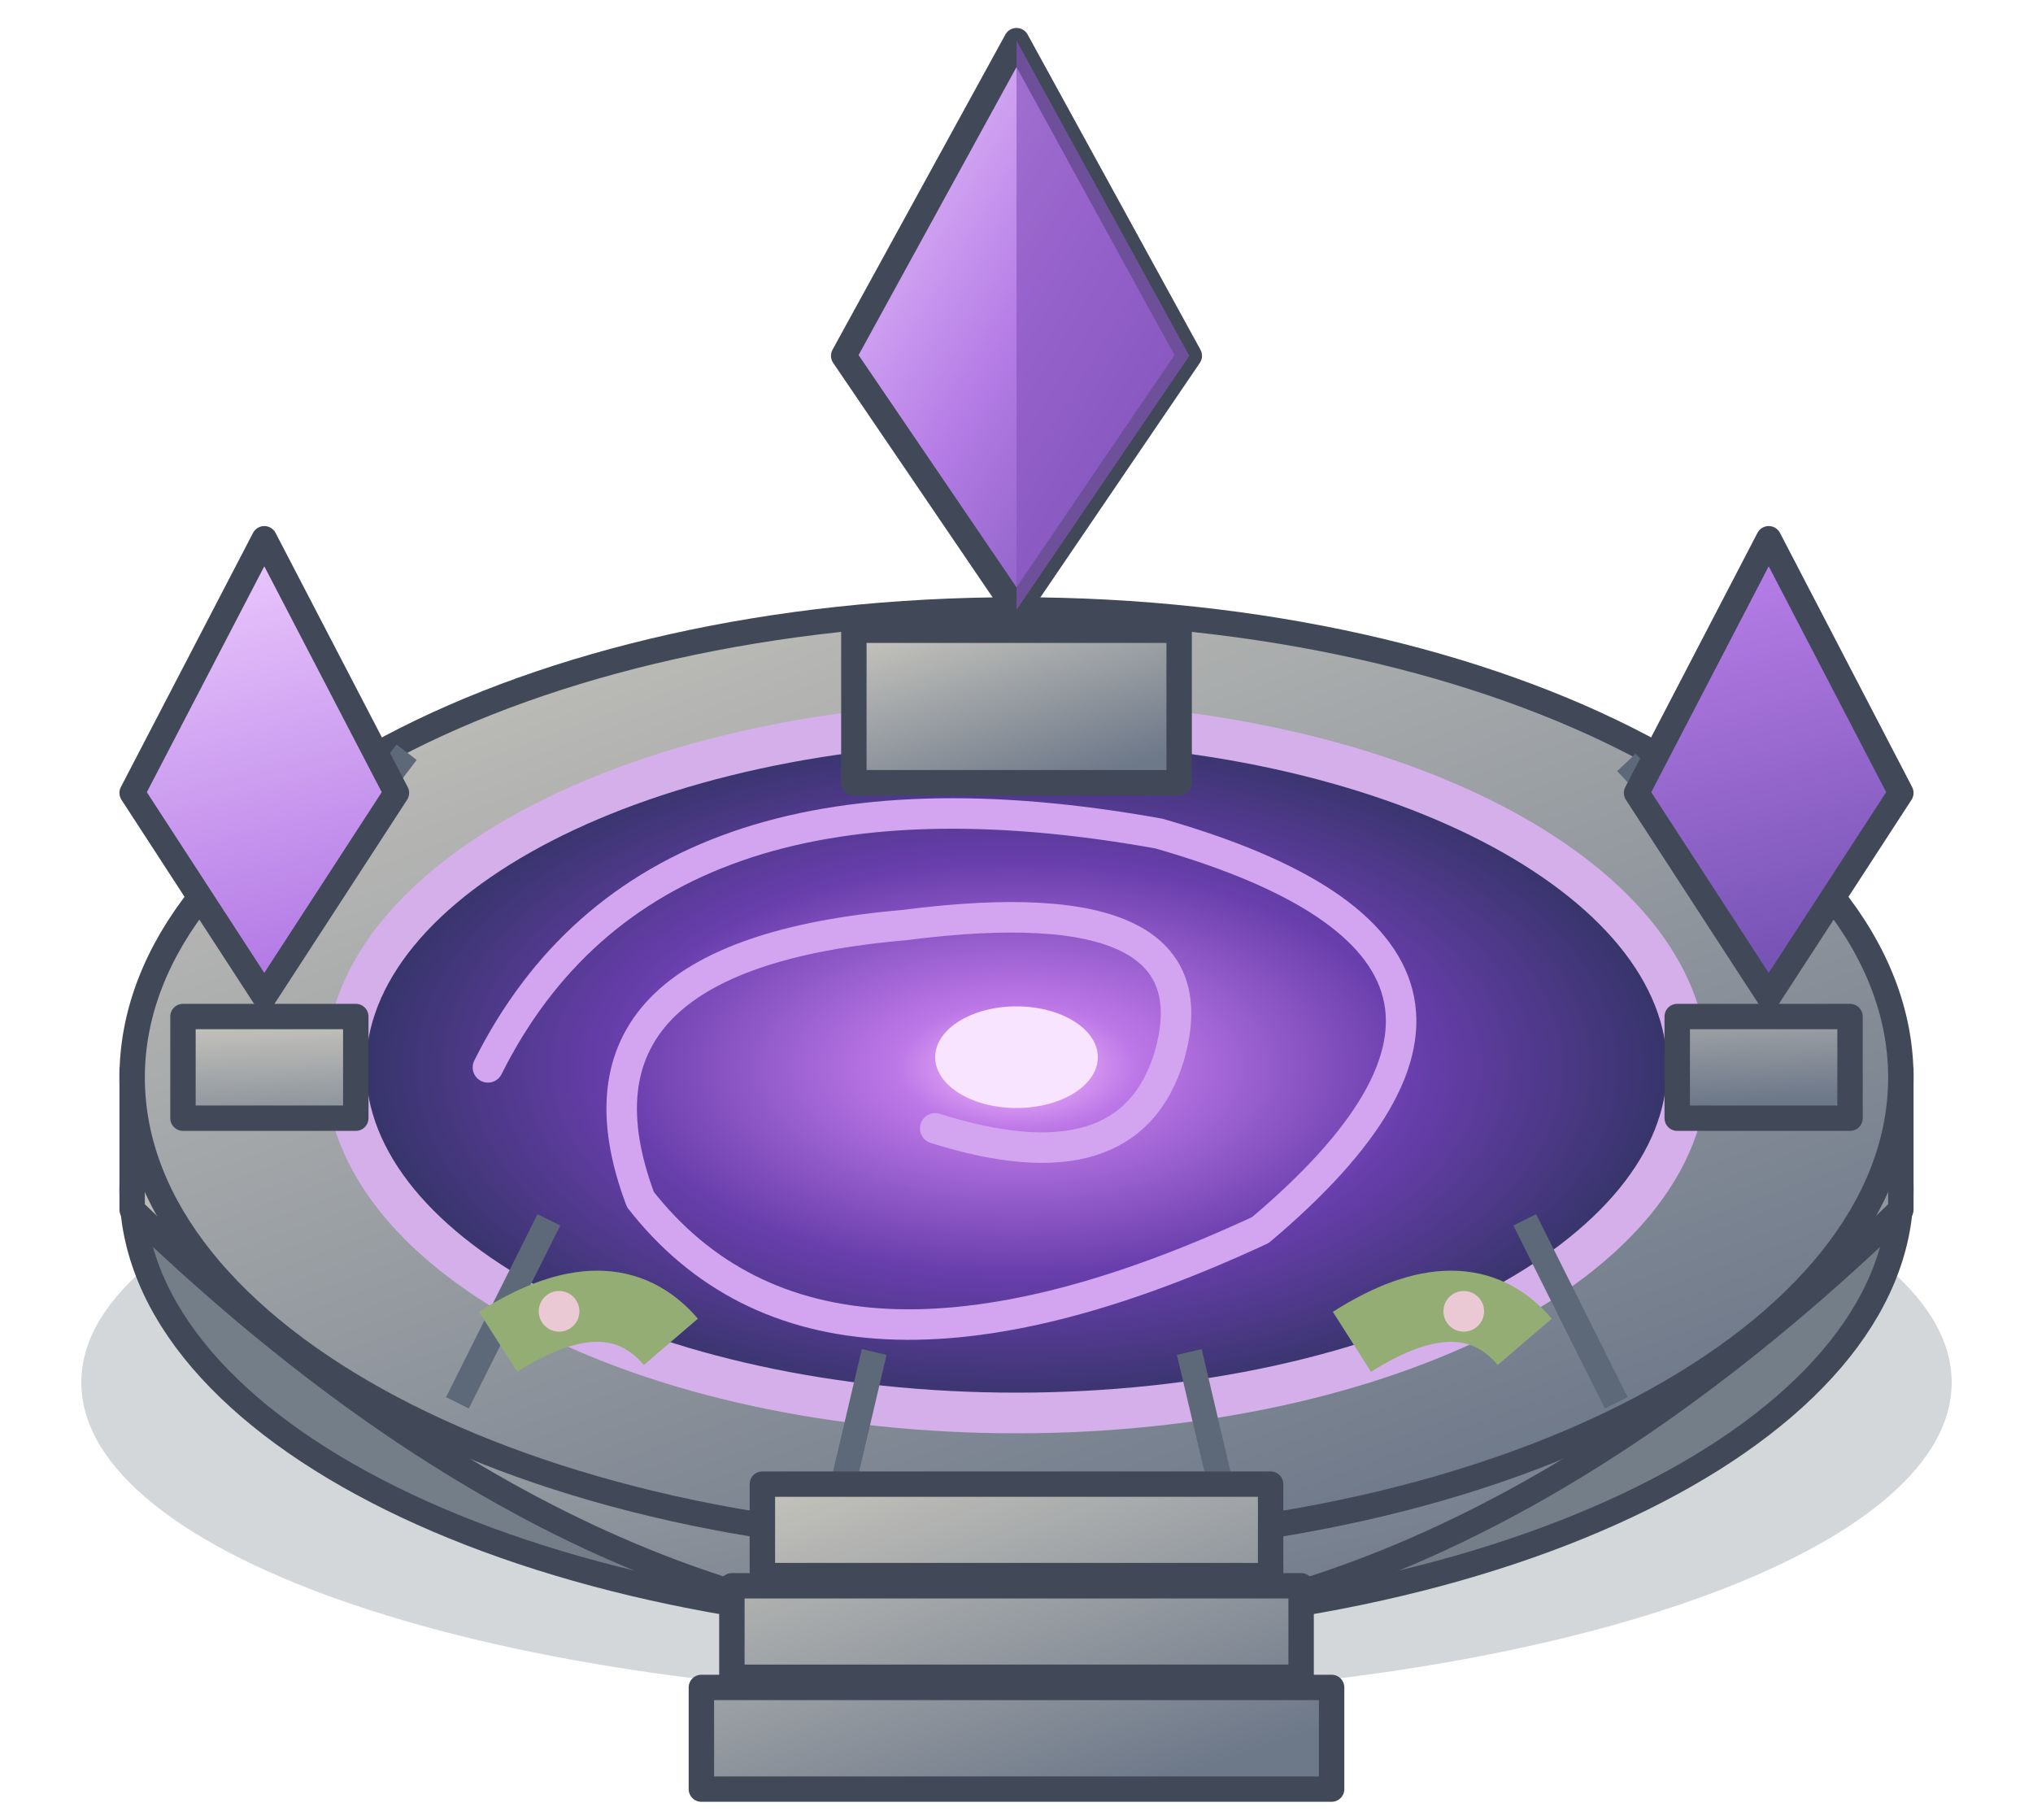
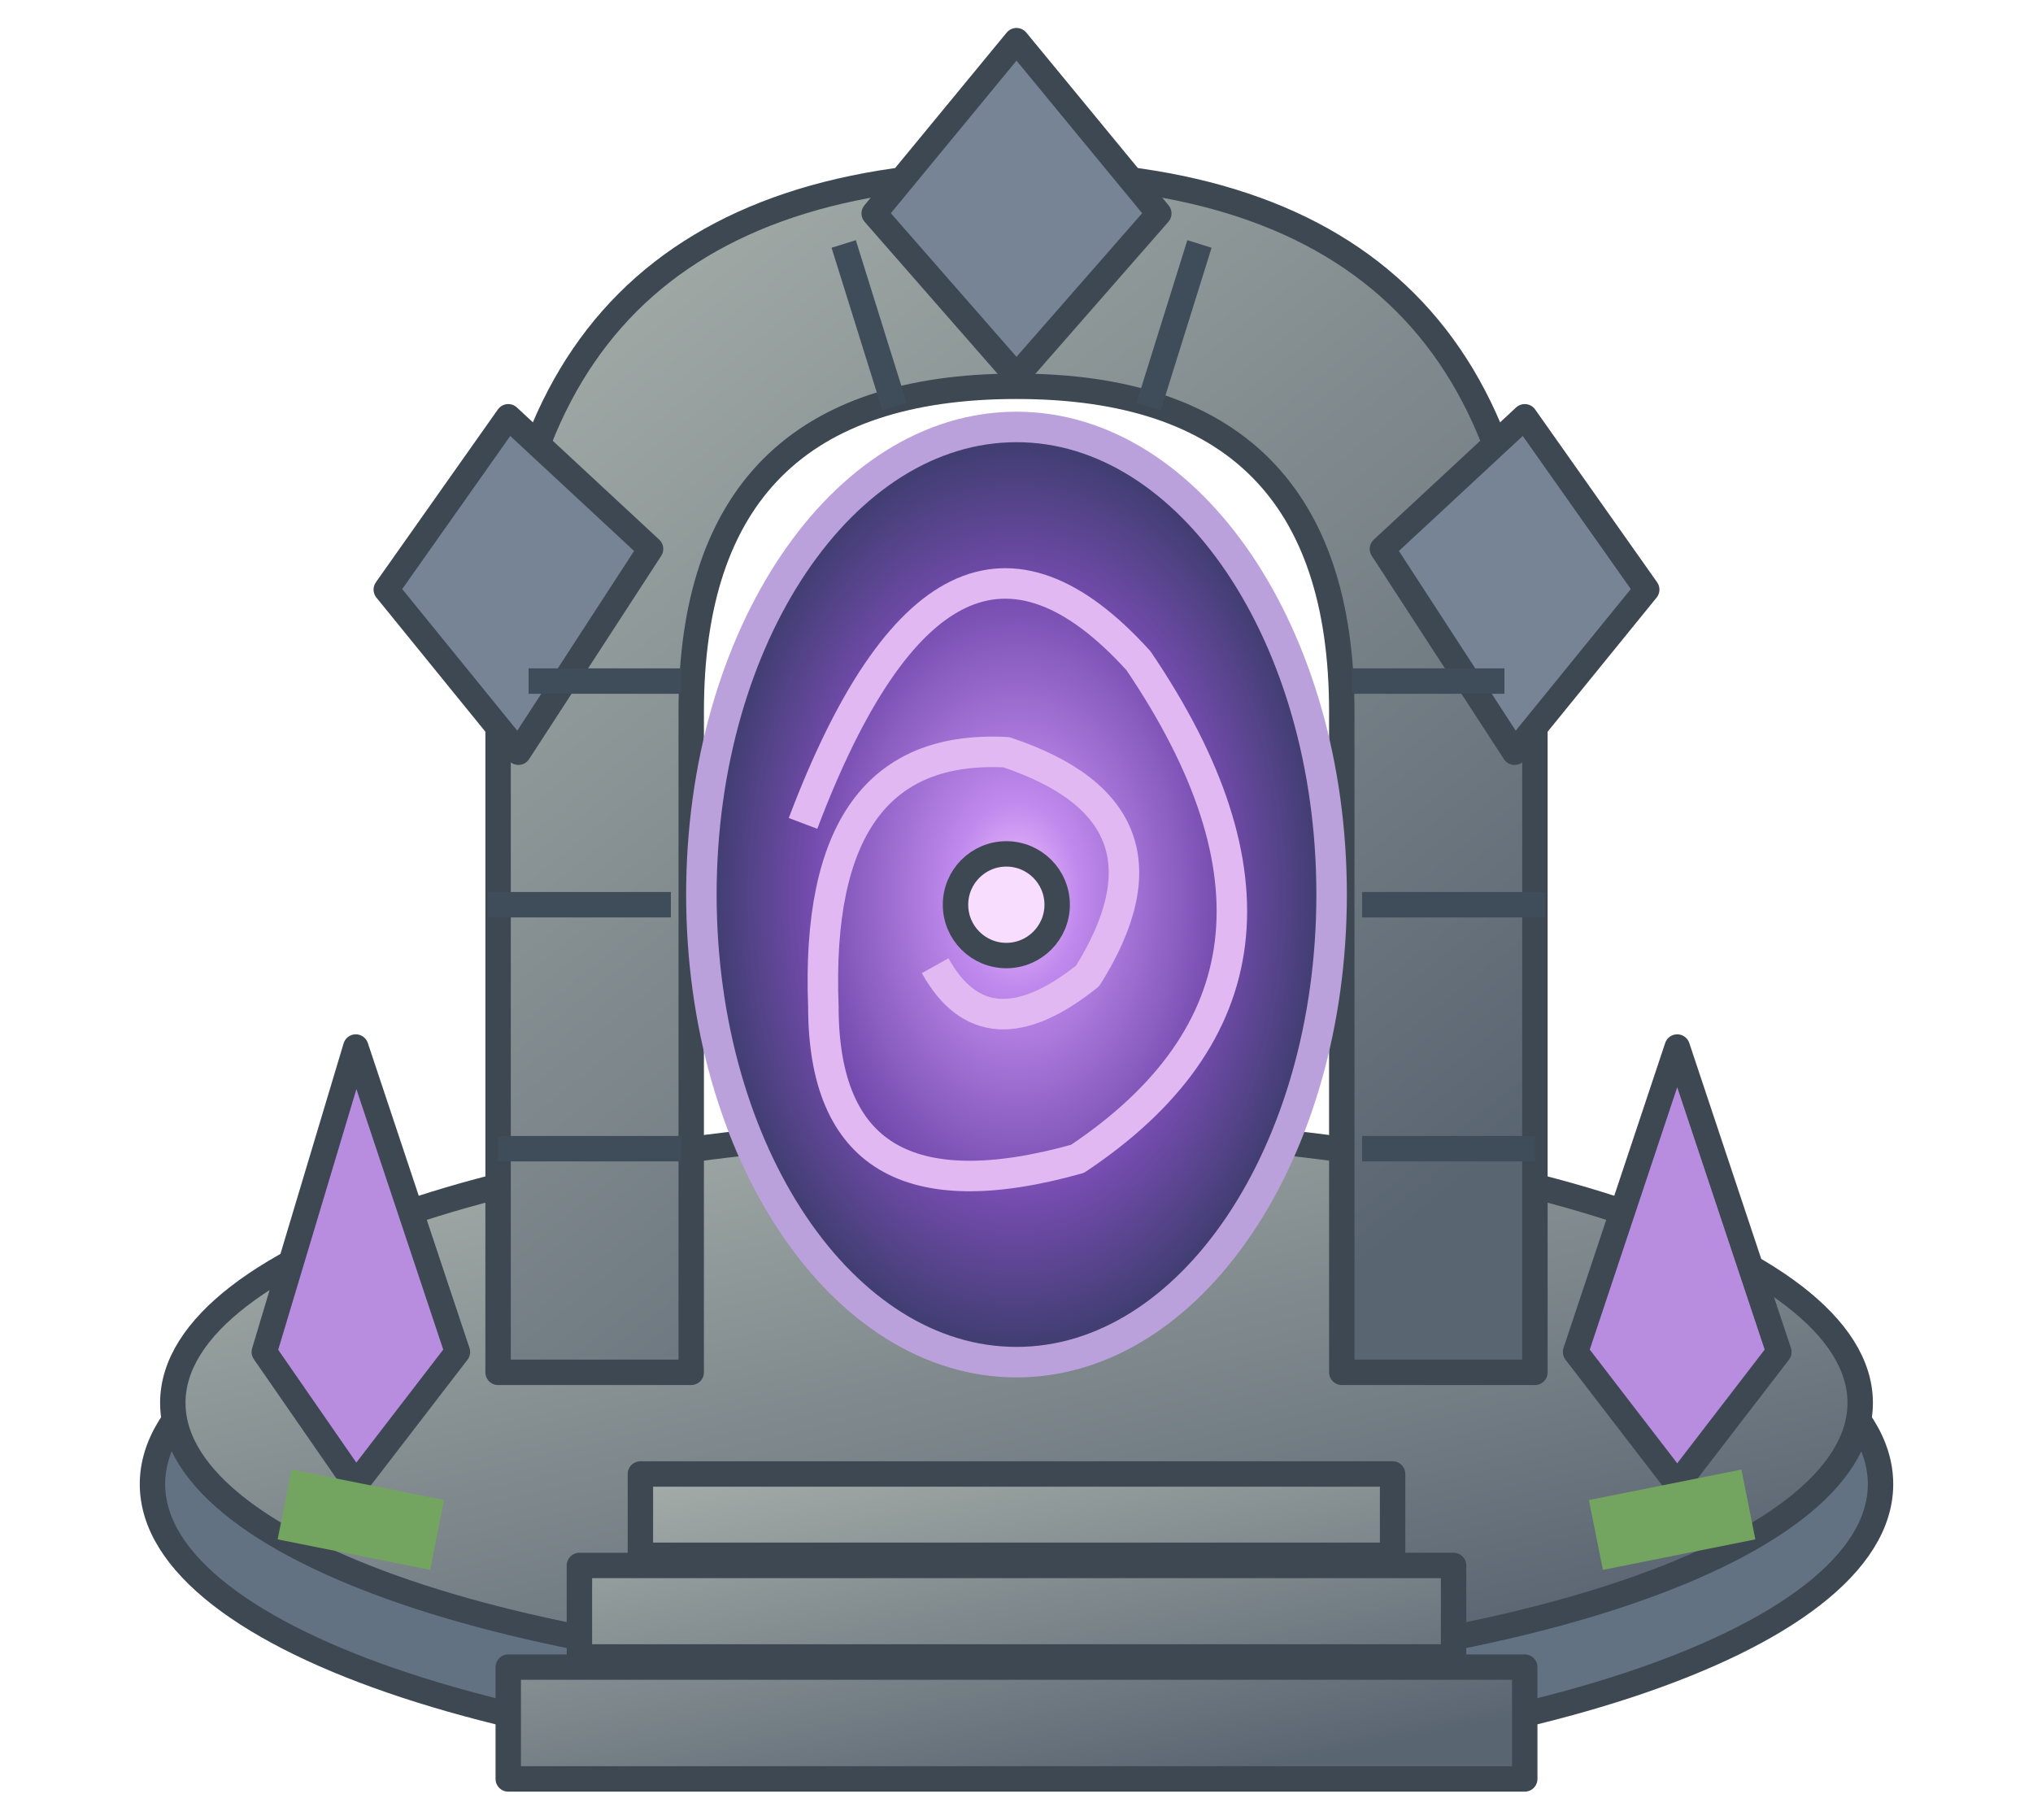
<svg xmlns="http://www.w3.org/2000/svg" width="200" height="179" viewBox="0 0 200 179">
  <defs>
-     <linearGradient id="rock" x2=".7" y2="1">
-       <stop stop-color="#c9c7bf" />
-       <stop offset="1" stop-color="#6d7889" />
+     <linearGradient id="stone" x2=".7" y2="1">
+       <stop stop-color="#a9b2ac" />
+       <stop offset="1" stop-color="#5a6572" />
    </linearGradient>
    <radialGradient id="vortex">
-       <stop stop-color="#f6c2ff" />
-       <stop offset=".18" stop-color="#bd77e7" />
-       <stop offset=".6" stop-color="#683eac" />
-       <stop offset="1" stop-color="#343467" />
+       <stop stop-color="#f0c2ff" />
+       <stop offset=".2" stop-color="#c089ed" />
+       <stop offset=".65" stop-color="#754caf" />
+       <stop offset="1" stop-color="#3b3c6b" />
    </radialGradient>
-     <linearGradient id="crystal" x2="1" y2="1">
-       <stop stop-color="#efcfff" />
-       <stop offset=".5" stop-color="#b57ce6" />
-       <stop offset="1" stop-color="#6c4cac" />
-     </linearGradient>
  </defs>
-   <g stroke="#414959" stroke-width="2.5" stroke-linejoin="round">
-     <ellipse cx="100" cy="136" rx="92" ry="31" fill="#243848" opacity=".2" stroke="none" />
-     <ellipse cx="100" cy="117" rx="87" ry="43" fill="#737e88" />
-     <path d="M13 105v14q87 84 174 0v-14" fill="url(#rock)" />
-     <ellipse cx="100" cy="106" rx="87" ry="46" fill="url(#rock)" />
-     <ellipse cx="100" cy="105" rx="66" ry="34" fill="url(#vortex)" stroke="#d4afea" stroke-width="4" />
-     <path d="M48 105q16-32 66-23 42 12 10 39-43 20-61-3-9-24 26-27 31-4 26 13-4 13-23 7" fill="none" stroke="#d3a5f0" stroke-width="3" stroke-linecap="round" />
-     <ellipse cx="100" cy="104" rx="8" ry="5" fill="#f9e4ff" stroke="none" />
-     <path d="M27 91l13-17M45 138l9-18M82 150l4-17M121 150l-4-17M159 138l-9-18M176 92l-16-17" stroke="#5d6878" />
-     <path d="M75 146h50v9H75zM72 156h56v9H72zM69 166h62v10H69z" fill="url(#rock)" />
-     <path d="M100 4l17 31-17 25-17-25z" fill="url(#crystal)" />
-     <path d="M100 4v56l17-25z" fill="#8654bd" opacity=".65" stroke="none" />
-     <path d="M84 62h32v15H84z" fill="url(#rock)" />
-     <path d="M26 53l13 25-13 20-13-20zM174 53l13 25-13 20-13-20z" fill="url(#crystal)" />
-     <path d="M18 100h17v10H18zM165 100h17v10h-17z" fill="url(#rock)" />
-     <path d="M49 132q11-7 17 0M133 132q11-7 17 0" fill="none" stroke="#94ad75" stroke-width="7" />
-     <circle cx="55" cy="129" r="2" fill="#eac9d5" stroke="none" />
-     <circle cx="144" cy="129" r="2" fill="#eac9d5" stroke="none" />
+   <g stroke="#3e4853" stroke-width="2.5" stroke-linejoin="round">
+     <ellipse cx="100" cy="146" rx="85" ry="28" fill="#637282" />
+     <ellipse cx="100" cy="138" rx="83" ry="27" fill="url(#stone)" />
+     <path d="M49 135V68q0-51 51-51t51 51v67h-19V70q0-32-32-32T68 70v65z" fill="url(#stone)" />
+     <path d="M100 4l14 17-14 16-14-16zM50 41l14 13-13 20-13-16zM150 41l12 17-13 16-13-20z" fill="#768495" />
+     <ellipse cx="100" cy="88" rx="31" ry="46" fill="url(#vortex)" stroke="#bba1db" stroke-width="3" />
+     <path d="M79 81q14-37 33-16 21 31-6 49-25 7-25-15-1-26 18-25 18 6 8 22-10 8-15-1" fill="none" stroke="#e2b8f3" stroke-width="3" />
+     <circle cx="99" cy="89" r="5" fill="#f8ddff" />
+     <path d="M52 67h15M48 89h18M49 113h18M133 67h15M134 89h18M134 113h17M83 24l5 16M118 24l-5 16" stroke="#3f4c5a" />
+     <path d="M26 133l9-30 10 30-10 13zM155 133l10-30 10 30-10 13z" fill="#b88cde" />
+     <path d="M63 145h74v8H63zM57 154h86v9H57zM50 164h100v11H50z" fill="url(#stone)" />
+     <path d="M28 148l15 3M157 151l15-3" stroke="#74a560" stroke-width="7" />
  </g>
</svg>
